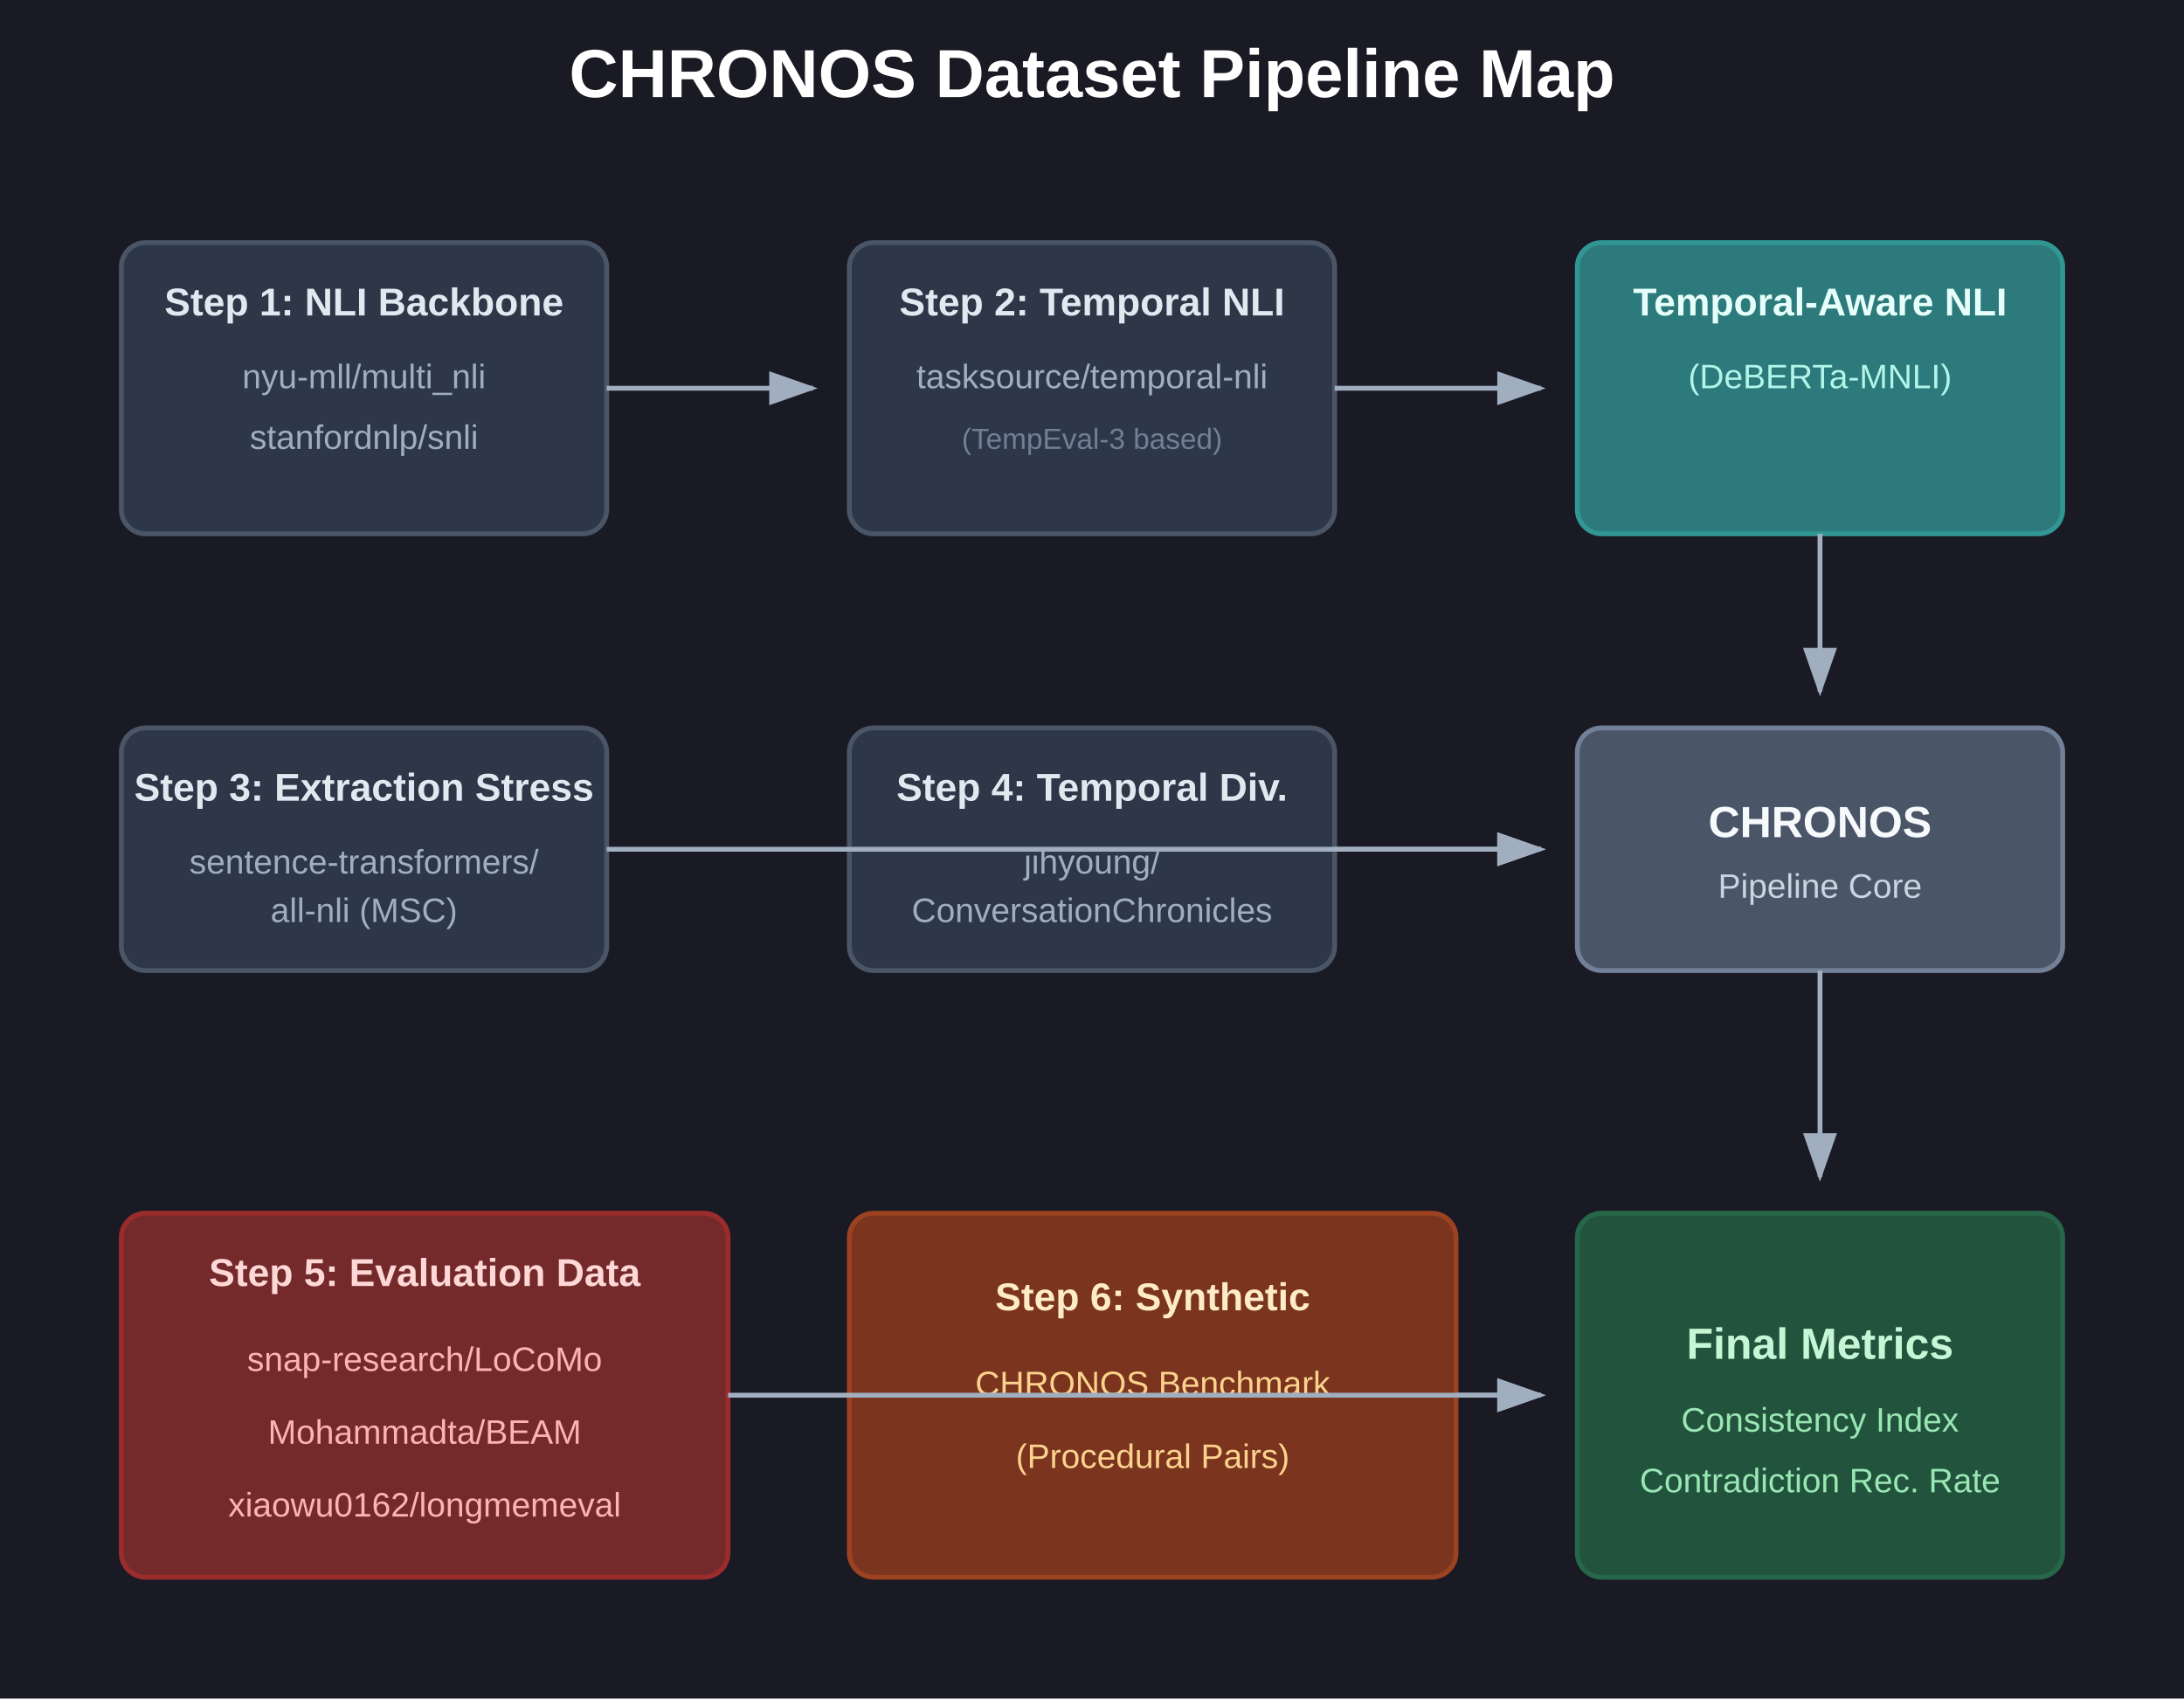
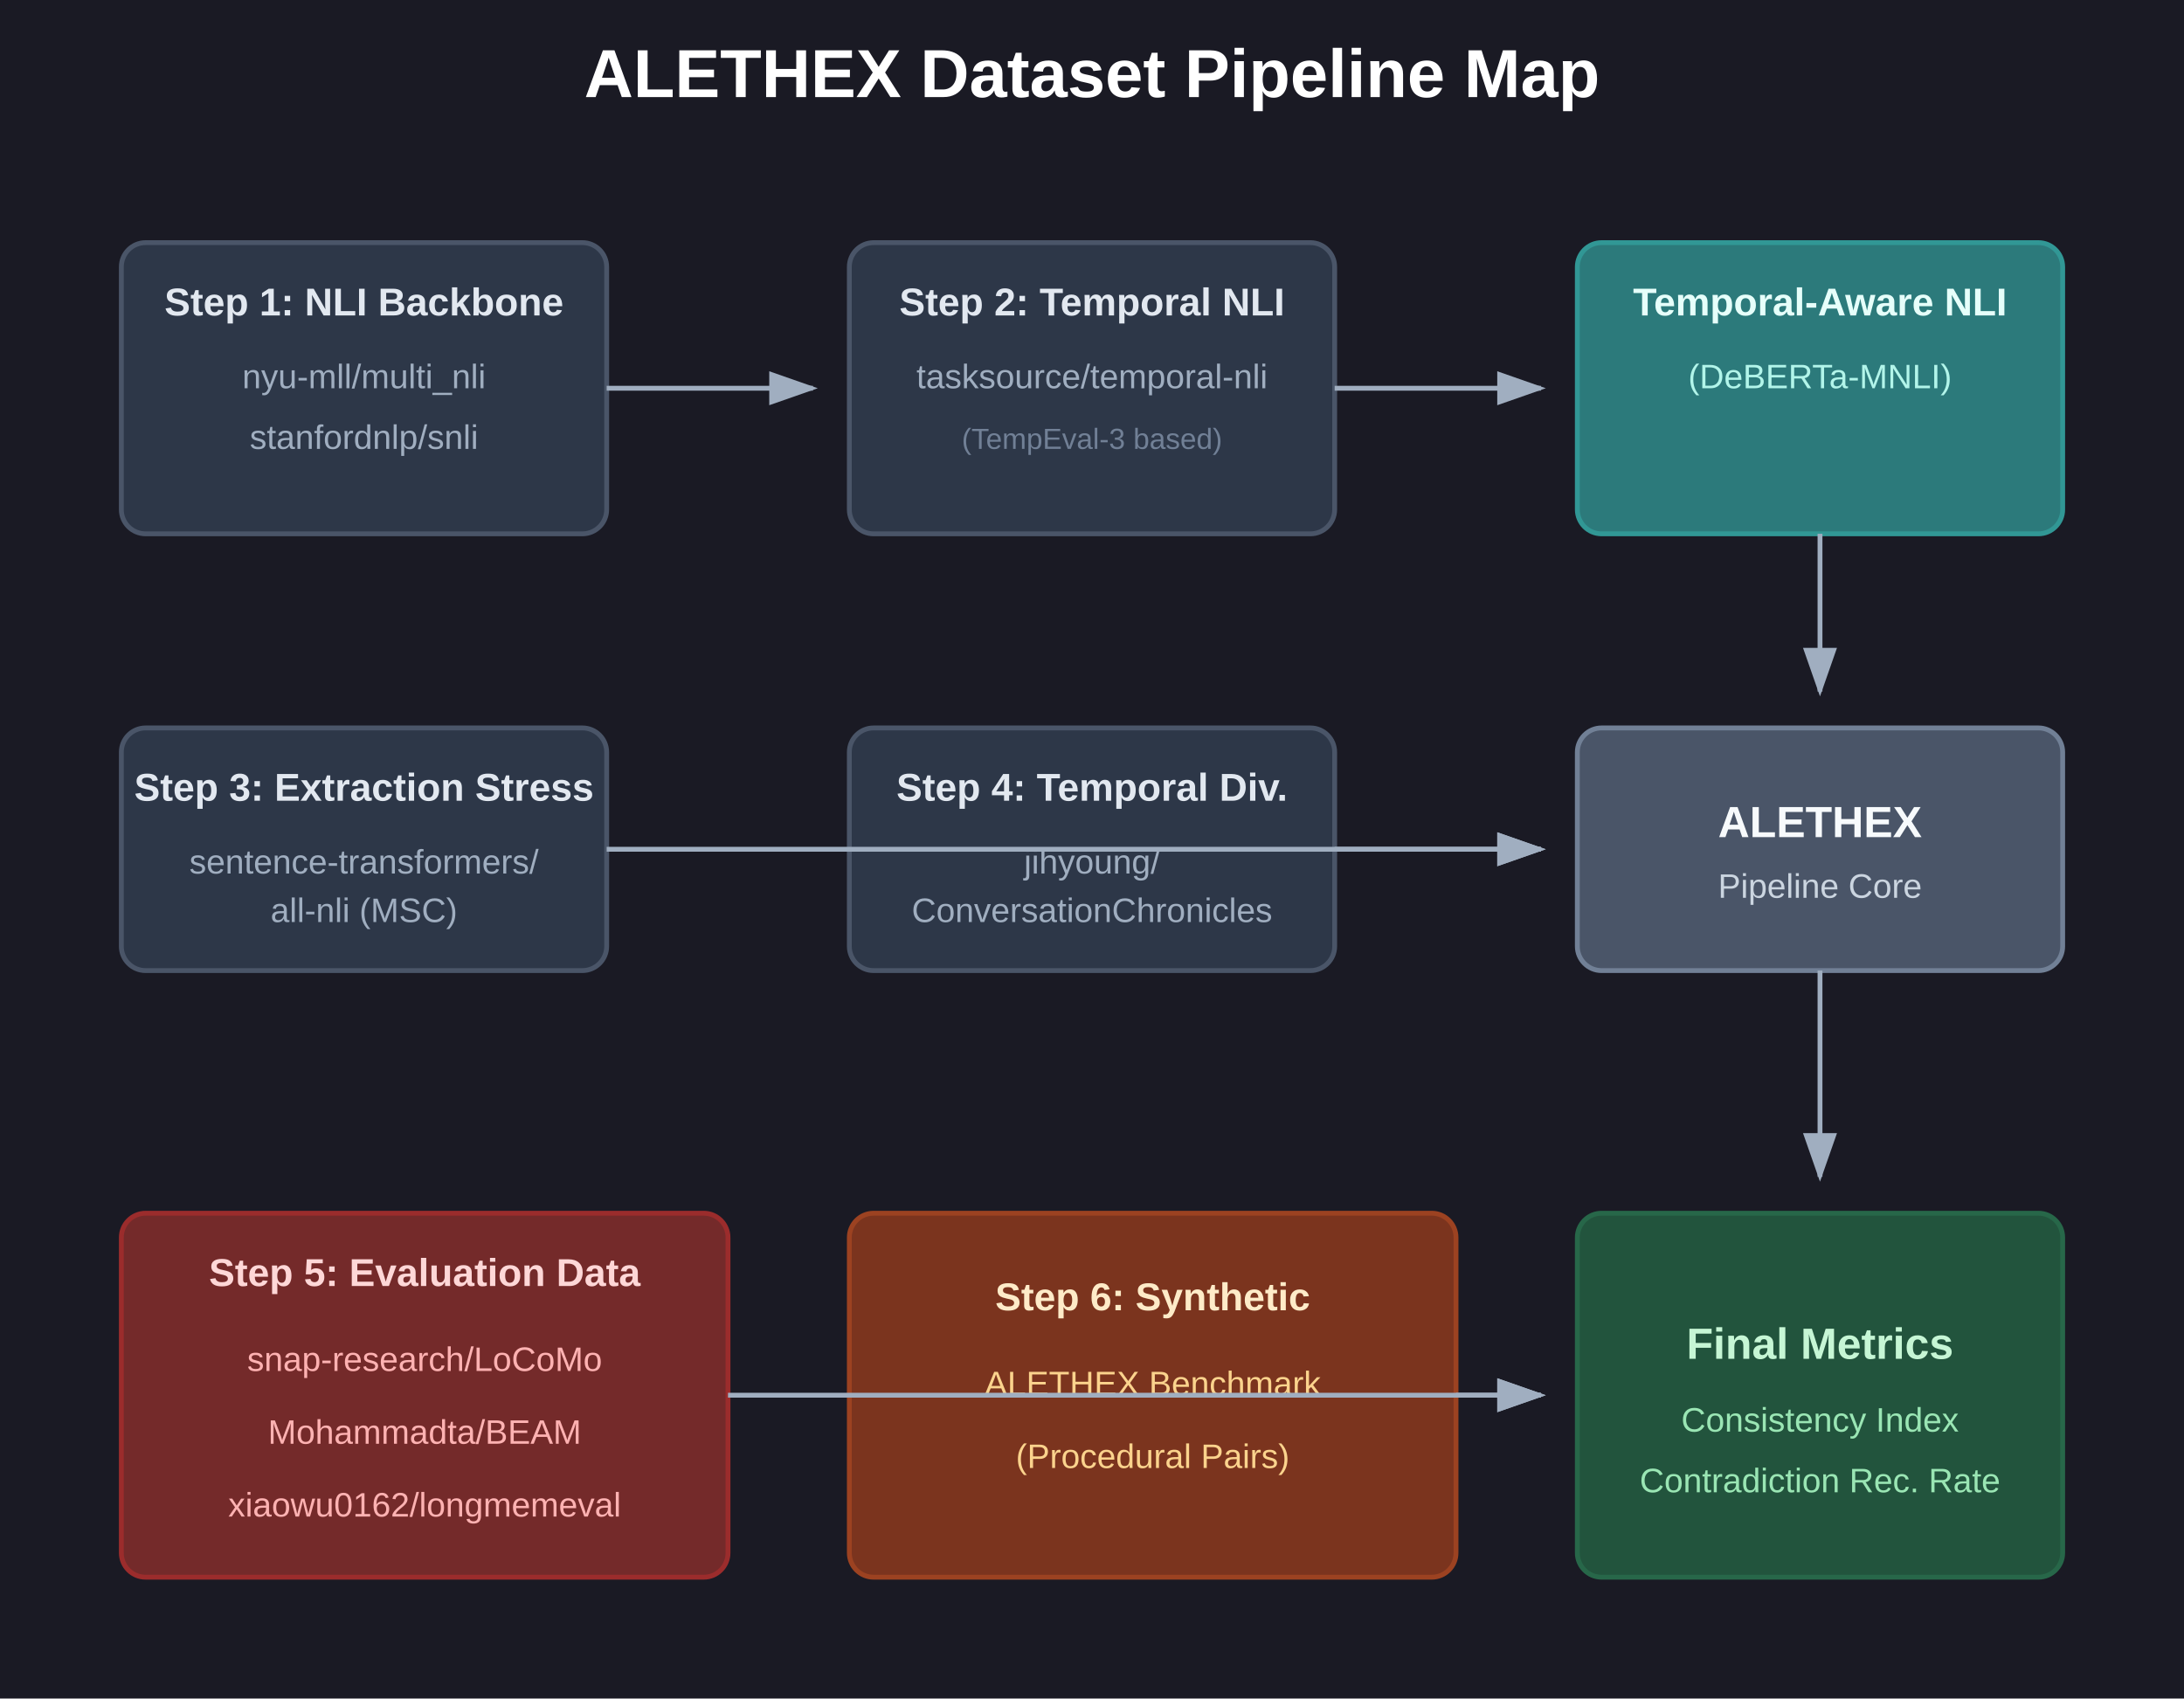
<svg xmlns="http://www.w3.org/2000/svg" width="900" height="700">
  <rect width="100%" height="100%" fill="#1a1a24" />
-   <text x="450" y="40" font-family="Arial" font-size="28" font-weight="bold" fill="#ffffff" text-anchor="middle">CHRONOS Dataset Pipeline Map</text>
+   <text x="450" y="40" font-family="Arial" font-size="28" font-weight="bold" fill="#ffffff" text-anchor="middle">ALETHEX Dataset Pipeline Map</text>
  <g transform="translate(50, 100)">
    <rect width="200" height="120" rx="10" fill="#2d3748" stroke="#4a5568" stroke-width="2" />
    <text x="100" y="30" font-family="Arial" font-size="16" font-weight="bold" fill="#e2e8f0" text-anchor="middle">Step 1: NLI Backbone</text>
    <text x="100" y="60" font-family="Arial" font-size="14" fill="#a0aec0" text-anchor="middle">nyu-mll/multi_nli</text>
    <text x="100" y="85" font-family="Arial" font-size="14" fill="#a0aec0" text-anchor="middle">stanfordnlp/snli</text>
  </g>
  <g transform="translate(350, 100)">
    <rect width="200" height="120" rx="10" fill="#2d3748" stroke="#4a5568" stroke-width="2" />
    <text x="100" y="30" font-family="Arial" font-size="16" font-weight="bold" fill="#e2e8f0" text-anchor="middle">Step 2: Temporal NLI</text>
    <text x="100" y="60" font-family="Arial" font-size="14" fill="#a0aec0" text-anchor="middle">tasksource/temporal-nli</text>
    <text x="100" y="85" font-family="Arial" font-size="12" fill="#718096" text-anchor="middle">(TempEval-3 based)</text>
  </g>
  <path d="M250,160 L335,160" stroke="#a0aec0" stroke-width="2" marker-end="url(#arrowhead)" />
  <g transform="translate(650, 100)">
    <rect width="200" height="120" rx="10" fill="#2c7a7b" stroke="#319795" stroke-width="2" />
    <text x="100" y="30" font-family="Arial" font-size="16" font-weight="bold" fill="#e6fffa" text-anchor="middle">Temporal-Aware NLI</text>
    <text x="100" y="60" font-family="Arial" font-size="14" fill="#b2f5ea" text-anchor="middle">(DeBERTa-MNLI)</text>
  </g>
  <path d="M550,160 L635,160" stroke="#a0aec0" stroke-width="2" marker-end="url(#arrowhead)" />
  <g transform="translate(50, 300)">
    <rect width="200" height="100" rx="10" fill="#2d3748" stroke="#4a5568" stroke-width="2" />
    <text x="100" y="30" font-family="Arial" font-size="16" font-weight="bold" fill="#e2e8f0" text-anchor="middle">Step 3: Extraction Stress</text>
    <text x="100" y="60" font-family="Arial" font-size="14" fill="#a0aec0" text-anchor="middle">sentence-transformers/</text>
    <text x="100" y="80" font-family="Arial" font-size="14" fill="#a0aec0" text-anchor="middle">all-nli (MSC)</text>
  </g>
  <g transform="translate(350, 300)">
    <rect width="200" height="100" rx="10" fill="#2d3748" stroke="#4a5568" stroke-width="2" />
    <text x="100" y="30" font-family="Arial" font-size="16" font-weight="bold" fill="#e2e8f0" text-anchor="middle">Step 4: Temporal Div.</text>
    <text x="100" y="60" font-family="Arial" font-size="14" fill="#a0aec0" text-anchor="middle">jihyoung/</text>
    <text x="100" y="80" font-family="Arial" font-size="14" fill="#a0aec0" text-anchor="middle">ConversationChronicles</text>
  </g>
  <g transform="translate(650, 300)">
    <rect width="200" height="100" rx="10" fill="#4a5568" stroke="#718096" stroke-width="2" />
-     <text x="100" y="45" font-family="Arial" font-size="18" font-weight="bold" fill="#f7fafc" text-anchor="middle">CHRONOS</text>
+     <text x="100" y="45" font-family="Arial" font-size="18" font-weight="bold" fill="#f7fafc" text-anchor="middle">ALETHEX</text>
    <text x="100" y="70" font-family="Arial" font-size="14" fill="#cbd5e0" text-anchor="middle">Pipeline Core</text>
  </g>
  <path d="M250,350 L635,350" stroke="#a0aec0" stroke-width="2" marker-end="url(#arrowhead)" />
  <path d="M550,350 L635,350" stroke="#a0aec0" stroke-width="2" marker-end="url(#arrowhead)" />
  <path d="M750,220 L750,285" stroke="#a0aec0" stroke-width="2" marker-end="url(#arrowhead)" />
  <g transform="translate(50, 500)">
    <rect width="250" height="150" rx="10" fill="#742a2a" stroke="#9b2c2c" stroke-width="2" />
    <text x="125" y="30" font-family="Arial" font-size="16" font-weight="bold" fill="#fed7d7" text-anchor="middle">Step 5: Evaluation Data</text>
    <text x="125" y="65" font-family="Arial" font-size="14" fill="#feb2b2" text-anchor="middle">snap-research/LoCoMo</text>
    <text x="125" y="95" font-family="Arial" font-size="14" fill="#feb2b2" text-anchor="middle">Mohammadta/BEAM</text>
    <text x="125" y="125" font-family="Arial" font-size="14" fill="#feb2b2" text-anchor="middle">xiaowu0162/longmemeval</text>
  </g>
  <g transform="translate(350, 500)">
    <rect width="250" height="150" rx="10" fill="#7b341e" stroke="#9c4221" stroke-width="2" />
    <text x="125" y="40" font-family="Arial" font-size="16" font-weight="bold" fill="#feebc8" text-anchor="middle">Step 6: Synthetic</text>
-     <text x="125" y="75" font-family="Arial" font-size="14" fill="#fbd38d" text-anchor="middle">CHRONOS Benchmark</text>
+     <text x="125" y="75" font-family="Arial" font-size="14" fill="#fbd38d" text-anchor="middle">ALETHEX Benchmark</text>
    <text x="125" y="105" font-family="Arial" font-size="14" fill="#fbd38d" text-anchor="middle">(Procedural Pairs)</text>
  </g>
  <g transform="translate(650, 500)">
    <rect width="200" height="150" rx="10" fill="#22543d" stroke="#276749" stroke-width="2" />
    <text x="100" y="60" font-family="Arial" font-size="18" font-weight="bold" fill="#c6f6d5" text-anchor="middle">Final Metrics</text>
    <text x="100" y="90" font-family="Arial" font-size="14" fill="#9ae6b4" text-anchor="middle">Consistency Index</text>
    <text x="100" y="115" font-family="Arial" font-size="14" fill="#9ae6b4" text-anchor="middle">Contradiction Rec. Rate</text>
  </g>
  <path d="M750,400 L750,485" stroke="#a0aec0" stroke-width="2" marker-end="url(#arrowhead)" />
  <path d="M300,575 L635,575" stroke="#a0aec0" stroke-width="2" marker-end="url(#arrowhead)" />
  <path d="M600,575 L635,575" stroke="#a0aec0" stroke-width="2" marker-end="url(#arrowhead)" />
  <defs>
    <marker id="arrowhead" markerWidth="10" markerHeight="7" refX="9" refY="3.5" orient="auto">
      <polygon points="0 0, 10 3.5, 0 7" fill="#a0aec0" />
    </marker>
  </defs>
</svg>
